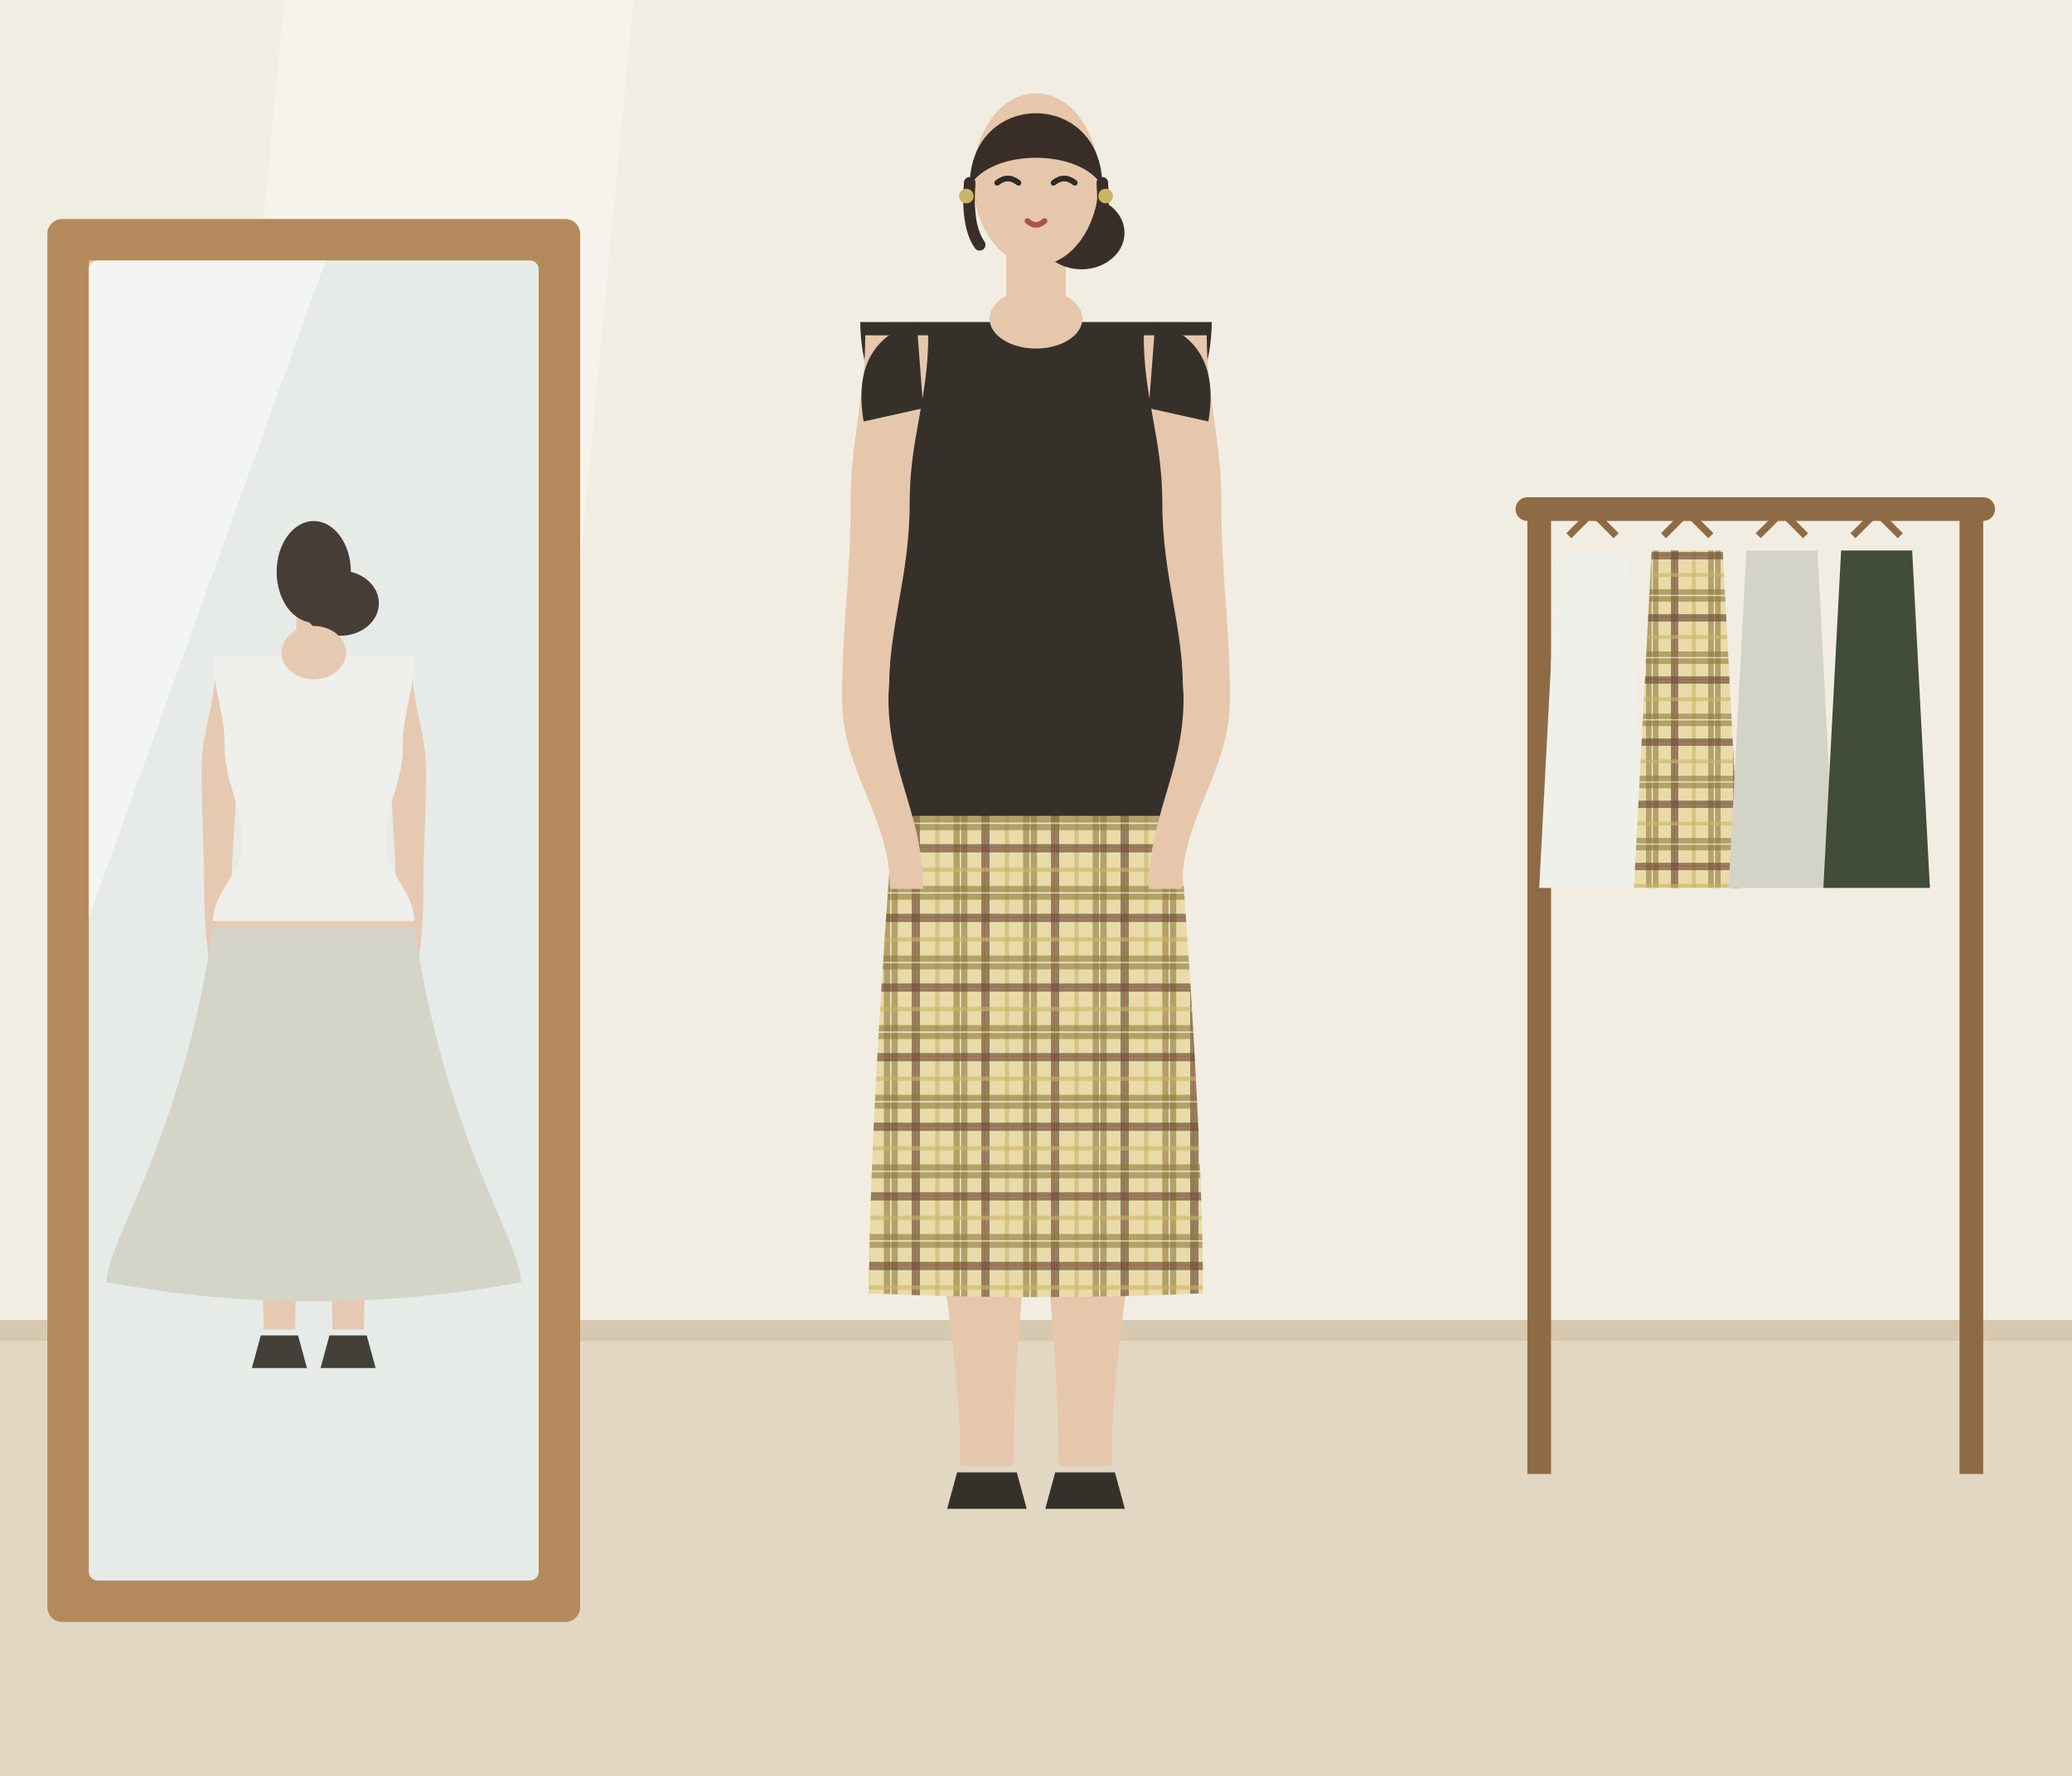
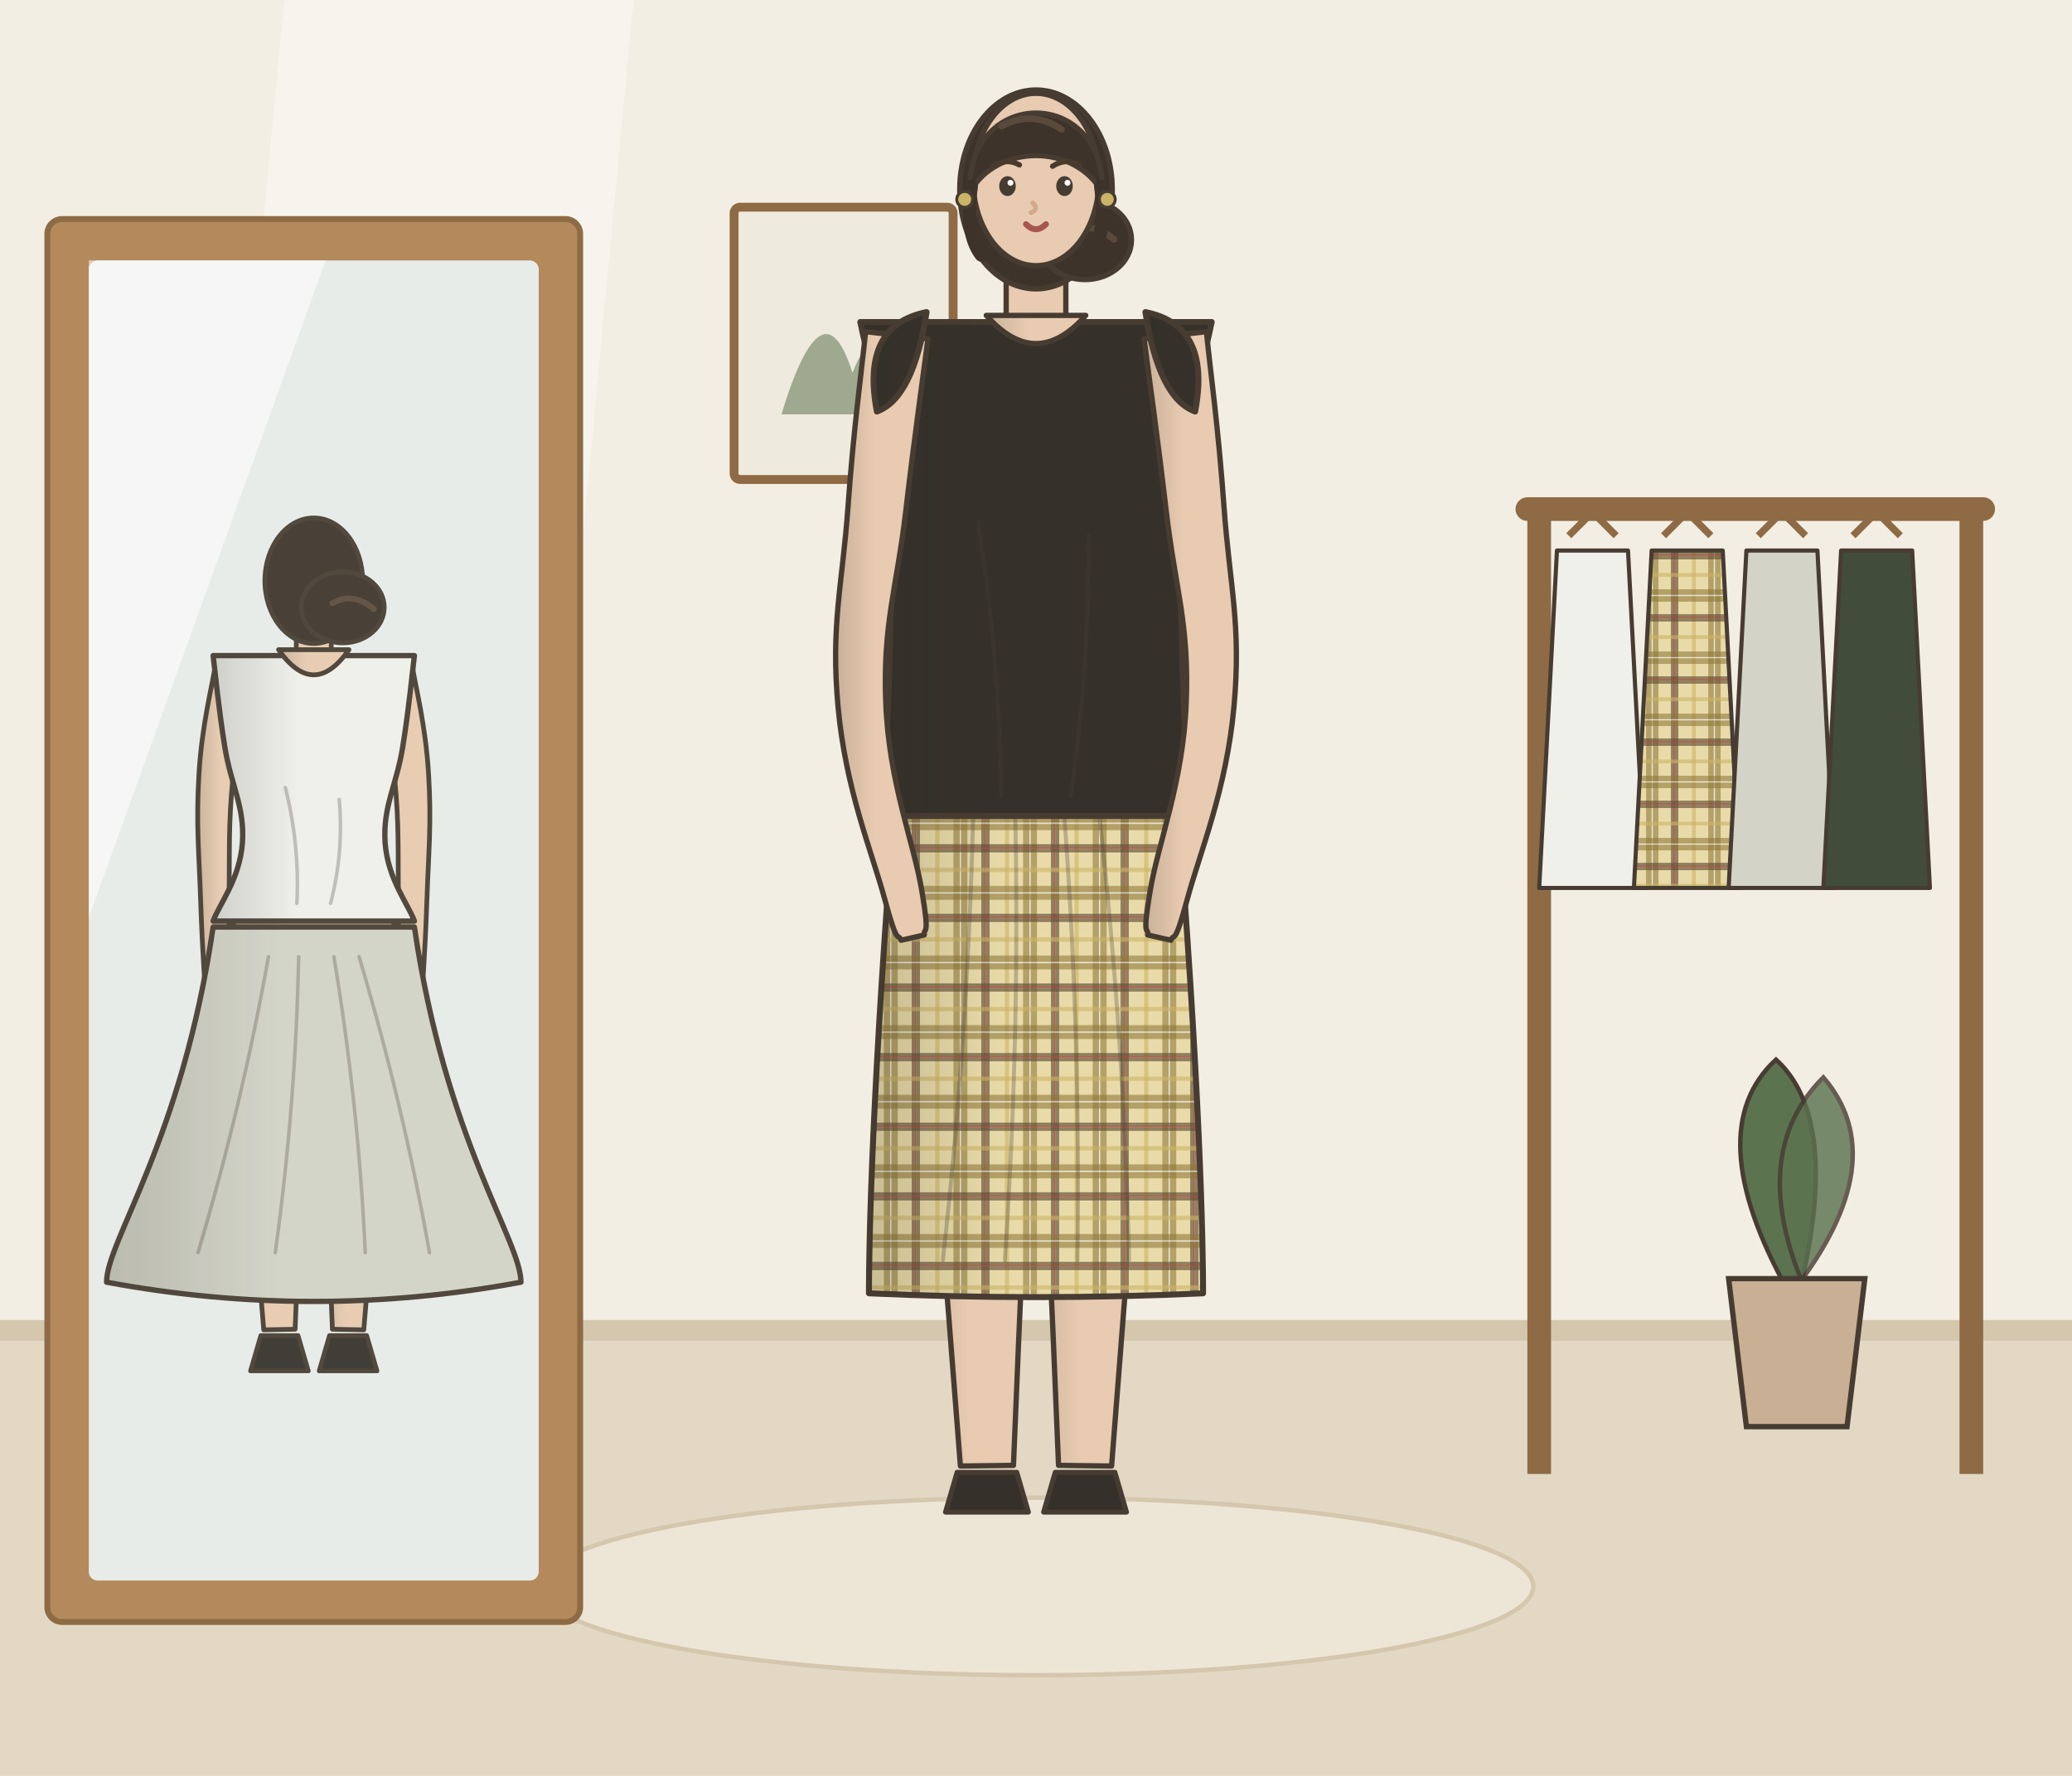
<svg xmlns="http://www.w3.org/2000/svg" viewBox="0 0 700 600" width="700" height="600" role="img">
  <defs>
+     <linearGradient id="shade" x1="0" y1="0" x2="1" y2="0">
+       <stop offset="0" stop-color="#2E2A24" stop-opacity=".17" />
+       <stop offset=".42" stop-color="#2E2A24" stop-opacity="0" />
+     </linearGradient>
    <pattern id="t-large" width="92" height="92" patternUnits="userSpaceOnUse">
      <rect width="92" height="92" fill="#E9DBA9" />
      <rect x="20.2" width="5.5" height="92" fill="#CBB465" opacity="0.6" />
      <rect x="44.2" width="8.3" height="92" fill="#8D7738" opacity="0.58" />
      <rect x="52.4" width="1.8" height="92" fill="#EBECEA" opacity="0.72" />
      <rect x="54.3" width="8.3" height="92" fill="#8D7738" opacity="0.58" />
      <rect x="81" width="4.6" height="92" fill="#625239" opacity="0.66" />
      <rect x="85.6" width="1.8" height="92" fill="#AD4039" opacity="0.78" />
      <rect x="87.4" width="4.6" height="92" fill="#625239" opacity="0.66" />
      <rect y="20.2" width="92" height="5.5" fill="#CBB465" opacity="0.6" />
      <rect y="44.2" width="92" height="8.3" fill="#8D7738" opacity="0.58" />
      <rect y="52.4" width="92" height="1.8" fill="#EBECEA" opacity="0.72" />
      <rect y="54.3" width="92" height="8.3" fill="#8D7738" opacity="0.58" />
      <rect y="81" width="92" height="4.6" fill="#625239" opacity="0.66" />
      <rect y="85.6" width="92" height="1.8" fill="#AD4039" opacity="0.78" />
      <rect y="87.4" width="92" height="4.6" fill="#625239" opacity="0.66" />
    </pattern>
    <pattern id="t-large-bias" width="92" height="92" patternUnits="userSpaceOnUse" patternTransform="rotate(45)">
      <rect width="92" height="92" fill="#E9DBA9" />
      <rect x="20.2" width="5.5" height="92" fill="#CBB465" opacity="0.6" />
      <rect x="44.2" width="8.3" height="92" fill="#8D7738" opacity="0.58" />
      <rect x="52.4" width="1.8" height="92" fill="#EBECEA" opacity="0.72" />
      <rect x="54.3" width="8.3" height="92" fill="#8D7738" opacity="0.58" />
      <rect x="81" width="4.6" height="92" fill="#625239" opacity="0.66" />
      <rect x="85.6" width="1.8" height="92" fill="#AD4039" opacity="0.78" />
      <rect x="87.4" width="4.6" height="92" fill="#625239" opacity="0.66" />
      <rect y="20.2" width="92" height="5.5" fill="#CBB465" opacity="0.6" />
      <rect y="44.2" width="92" height="8.3" fill="#8D7738" opacity="0.58" />
      <rect y="52.4" width="92" height="1.8" fill="#EBECEA" opacity="0.72" />
      <rect y="54.3" width="92" height="8.3" fill="#8D7738" opacity="0.58" />
      <rect y="81" width="92" height="4.6" fill="#625239" opacity="0.66" />
      <rect y="85.6" width="92" height="1.8" fill="#AD4039" opacity="0.78" />
      <rect y="87.4" width="92" height="4.6" fill="#625239" opacity="0.66" />
    </pattern>
    <pattern id="t-medium" width="46" height="46" patternUnits="userSpaceOnUse">
      <rect width="46" height="46" fill="#E9DBA9" />
      <rect x="10.1" width="2.8" height="46" fill="#CBB465" opacity="0.6" />
      <rect x="22.1" width="4.1" height="46" fill="#8D7738" opacity="0.58" />
      <rect x="26.2" width="0.9" height="46" fill="#EBECEA" opacity="0.72" />
      <rect x="27.1" width="4.1" height="46" fill="#8D7738" opacity="0.58" />
      <rect x="40.5" width="2.3" height="46" fill="#625239" opacity="0.66" />
      <rect x="42.8" width="0.9" height="46" fill="#AD4039" opacity="0.78" />
      <rect x="43.7" width="2.3" height="46" fill="#625239" opacity="0.66" />
      <rect y="10.1" width="46" height="2.8" fill="#CBB465" opacity="0.6" />
      <rect y="22.1" width="46" height="4.1" fill="#8D7738" opacity="0.58" />
      <rect y="26.2" width="46" height="0.9" fill="#EBECEA" opacity="0.72" />
      <rect y="27.1" width="46" height="4.1" fill="#8D7738" opacity="0.58" />
      <rect y="40.5" width="46" height="2.3" fill="#625239" opacity="0.66" />
      <rect y="42.8" width="46" height="0.9" fill="#AD4039" opacity="0.78" />
      <rect y="43.7" width="46" height="2.3" fill="#625239" opacity="0.66" />
    </pattern>
    <pattern id="t-medium-bias" width="46" height="46" patternUnits="userSpaceOnUse" patternTransform="rotate(45)">
      <rect width="46" height="46" fill="#E9DBA9" />
      <rect x="10.1" width="2.8" height="46" fill="#CBB465" opacity="0.6" />
      <rect x="22.1" width="4.1" height="46" fill="#8D7738" opacity="0.58" />
      <rect x="26.2" width="0.9" height="46" fill="#EBECEA" opacity="0.72" />
      <rect x="27.1" width="4.1" height="46" fill="#8D7738" opacity="0.58" />
      <rect x="40.5" width="2.3" height="46" fill="#625239" opacity="0.66" />
      <rect x="42.8" width="0.9" height="46" fill="#AD4039" opacity="0.78" />
      <rect x="43.7" width="2.3" height="46" fill="#625239" opacity="0.66" />
      <rect y="10.1" width="46" height="2.8" fill="#CBB465" opacity="0.6" />
      <rect y="22.1" width="46" height="4.1" fill="#8D7738" opacity="0.58" />
      <rect y="26.2" width="46" height="0.9" fill="#EBECEA" opacity="0.72" />
      <rect y="27.1" width="46" height="4.1" fill="#8D7738" opacity="0.58" />
      <rect y="40.5" width="46" height="2.3" fill="#625239" opacity="0.66" />
      <rect y="42.8" width="46" height="0.9" fill="#AD4039" opacity="0.78" />
      <rect y="43.7" width="46" height="2.3" fill="#625239" opacity="0.66" />
    </pattern>
    <pattern id="t-small" width="21" height="21" patternUnits="userSpaceOnUse">
      <rect width="21" height="21" fill="#E9DBA9" />
      <rect x="4.6" width="1.3" height="21" fill="#CBB465" opacity="0.6" />
      <rect x="10.1" width="1.9" height="21" fill="#8D7738" opacity="0.58" />
      <rect x="12" width="0.4" height="21" fill="#EBECEA" opacity="0.72" />
      <rect x="12.4" width="1.9" height="21" fill="#8D7738" opacity="0.58" />
      <rect x="18.5" width="1.1" height="21" fill="#625239" opacity="0.66" />
      <rect x="19.5" width="0.4" height="21" fill="#AD4039" opacity="0.78" />
      <rect x="19.9" width="1.1" height="21" fill="#625239" opacity="0.66" />
      <rect y="4.6" width="21" height="1.3" fill="#CBB465" opacity="0.6" />
      <rect y="10.1" width="21" height="1.9" fill="#8D7738" opacity="0.58" />
      <rect y="12" width="21" height="0.4" fill="#EBECEA" opacity="0.72" />
      <rect y="12.4" width="21" height="1.9" fill="#8D7738" opacity="0.58" />
      <rect y="18.5" width="21" height="1.1" fill="#625239" opacity="0.66" />
      <rect y="19.5" width="21" height="0.4" fill="#AD4039" opacity="0.78" />
      <rect y="19.9" width="21" height="1.1" fill="#625239" opacity="0.66" />
    </pattern>
    <pattern id="t-small-bias" width="21" height="21" patternUnits="userSpaceOnUse" patternTransform="rotate(45)">
      <rect width="21" height="21" fill="#E9DBA9" />
      <rect x="4.6" width="1.3" height="21" fill="#CBB465" opacity="0.6" />
      <rect x="10.1" width="1.9" height="21" fill="#8D7738" opacity="0.58" />
      <rect x="12" width="0.4" height="21" fill="#EBECEA" opacity="0.72" />
      <rect x="12.4" width="1.9" height="21" fill="#8D7738" opacity="0.58" />
      <rect x="18.5" width="1.1" height="21" fill="#625239" opacity="0.66" />
      <rect x="19.5" width="0.4" height="21" fill="#AD4039" opacity="0.78" />
      <rect x="19.9" width="1.1" height="21" fill="#625239" opacity="0.66" />
      <rect y="4.6" width="21" height="1.3" fill="#CBB465" opacity="0.6" />
      <rect y="10.1" width="21" height="1.9" fill="#8D7738" opacity="0.58" />
      <rect y="12" width="21" height="0.4" fill="#EBECEA" opacity="0.72" />
      <rect y="12.4" width="21" height="1.9" fill="#8D7738" opacity="0.58" />
      <rect y="18.5" width="21" height="1.1" fill="#625239" opacity="0.66" />
      <rect y="19.5" width="21" height="0.4" fill="#AD4039" opacity="0.78" />
      <rect y="19.9" width="21" height="1.1" fill="#625239" opacity="0.66" />
    </pattern>
  </defs>
-   <rect width="700" height="600" fill="#F2EDE2" />
-   <rect y="452" width="700" height="148" fill="#E2D7C2" />
-   <rect y="446" width="700" height="7" fill="#D6C8AE" />
+   <rect width="700" height="600" fill="#F3EEE3" />
+   <rect y="452" width="700" height="148" fill="#E3D8C4" />
+   <rect y="446" width="700" height="7" fill="#D5C7AD" />
  <path d="M96,0 L214,0 L172,446 L54,446 Z" fill="#FFFFFF" opacity=".34" />
-   <rect x="16" y="74" width="180" height="474" rx="5" fill="#B48A5C" />
-   <rect x="30" y="88" width="152" height="446" rx="3" fill="#E7EBE7" />
-   <path d="M30,88 L110,88 L30,310 Z" fill="#FFFFFF" opacity=".5" />
+   <ellipse cx="350" cy="536" rx="168" ry="30" fill="#EDE6D6" stroke="#D5C7AD" stroke-width="1.5" />
+   <rect x="16" y="74" width="180" height="474" rx="5" fill="#B48A5C" stroke="#8E6B45" stroke-width="2" />
+   <rect x="30" y="88" width="152" height="446" rx="3" fill="#E8ECE8" />
+   <path d="M30,88 L110,88 L30,310 Z" fill="#FFFFFF" opacity=".55" />
+   <rect x="248" y="70" width="74" height="92" rx="2" fill="#EFEADE" stroke="#8E6B45" stroke-width="3" />
+   <path d="M264,140 q14,-46 24,-14 q10,-26 20,14 Z" fill="#5C7350" opacity=".55" />
  <rect x="516" y="168" width="8" height="330" fill="#8E6B45" />
  <rect x="662" y="168" width="8" height="330" fill="#8E6B45" />
  <rect x="512" y="168" width="162" height="8" rx="4" fill="#8E6B45" />
  <path d="M530,181 l8,-8 l8,8" stroke="#8E6B45" stroke-width="2.4" fill="none" />
-   <path d="M526,186 L550,186 L556,300 L520,300 Z" fill="#F0F0EB" />
+   <path d="M526,186 L550,186 L556,300 L520,300 Z" fill="#F0F0EB" stroke="#473C32" stroke-width="1.4" stroke-linejoin="round" />
  <path d="M562,181 l8,-8 l8,8" stroke="#8E6B45" stroke-width="2.4" fill="none" />
-   <path d="M558,186 L582,186 L588,300 L552,300 Z" fill="url(#t-small)" />
+   <path d="M558,186 L582,186 L588,300 L552,300 Z" fill="url(#t-small)" stroke="#473C32" stroke-width="1.4" stroke-linejoin="round" />
  <path d="M594,181 l8,-8 l8,8" stroke="#8E6B45" stroke-width="2.4" fill="none" />
-   <path d="M590,186 L614,186 L620,300 L584,300 Z" fill="#D3D3C7" />
+   <path d="M590,186 L614,186 L620,300 L584,300 Z" fill="#D3D3C7" stroke="#473C32" stroke-width="1.4" stroke-linejoin="round" />
  <path d="M626,181 l8,-8 l8,8" stroke="#8E6B45" stroke-width="2.4" fill="none" />
-   <path d="M622,186 L646,186 L652,300 L616,300 Z" fill="#414C3B" />
-   <g opacity=".92">
-     <path d="M78.8,313.2 C78.8,341.2 84,357.9 84,385.9 C84,410.2 89.1,424.9 89.1,449.2 L99.7,449.2 99.7,449.2 C99.7,424.9 102.5,410.2 102.5,385.9 C102.5,357.9 106.5,341.2 106.5,313.2 Z" fill="#E6C7AC" />
-     <path d="M88.1,451.2 L100.7,451.2 L103.7,462.2 L85.1,462.2 Z" fill="#35312A" />
-     <path d="M105.5,313.2 C105.5,341.2 109.5,357.9 109.5,385.9 C109.5,410.2 112.3,424.9 112.3,449.2 L122.9,449.2 122.9,449.2 C122.9,424.9 128,410.2 128,385.9 C128,357.9 133.2,341.2 133.2,313.2 Z" fill="#E6C7AC" />
-     <path d="M111.3,451.2 L123.9,451.2 L126.9,462.2 L108.3,462.2 Z" fill="#35312A" />
-     <rect x="100.1" y="204.3" width="11.9" height="21.2" fill="#E6C7AC" />
-     <path d="M77,221.5 C77,233.3 80.9,240.4 80.9,252.1 C80.9,264.7 86.9,272.2 86.9,284.7 C86.9,297.2 77,304.7 77,317.2 L135,317.2 135,317.2 C135,304.7 125.1,297.2 125.1,284.7 C125.1,272.2 131.1,264.7 131.1,252.1 C131.1,240.4 135,233.3 135,221.5 Z" fill="#E6C7AC" />
-     <ellipse cx="115" cy="203.8" rx="13" ry="11" fill="#3A2F28" />
-     <ellipse cx="106" cy="193.2" rx="12.54" ry="17.16" fill="#3A2F28" />
-     <path d="M72.7,225.5 C72.7,238.8 68.1,246.8 68.1,260.1 C68.1,276.5 69,286.3 69,302.7 C69,318.3 71.7,327.6 71.7,343.2 L78.3,343.2 78.3,343.2 C78.3,327.6 78.2,318.3 78.2,302.7 C78.2,286.3 79.9,276.5 79.9,260.1 C79.9,246.8 85.2,238.8 85.2,225.5 Z" fill="#E6C7AC" />
-     <path d="M126.8,225.5 C126.8,238.8 132.1,246.8 132.1,260.1 C132.1,276.5 133.8,286.3 133.8,302.7 C133.8,318.3 133.7,327.6 133.7,343.2 L140.3,343.2 140.3,343.2 C140.3,327.6 143,318.3 143,302.7 C143,286.3 143.9,276.5 143.9,260.1 C143.9,246.8 139.3,238.8 139.3,225.5 Z" fill="#E6C7AC" />
-     <path d="M72,313.2 L140,313.2 C150.5,385.2 176,419.2 176,433.2 Q106,446.2 36,433.2 C36,419.2 61.5,385.2 72,313.2 Z" fill="#D3D3C7" />
-     <path d="M72,221.5 C72,233.3 75.9,240.4 75.9,252.1 C75.9,264.7 81.9,272.2 81.9,284.7 C81.9,294.9 72,301 72,311.2 L140,311.2 140,311.2 C140,301 130.1,294.9 130.1,284.7 C130.1,272.2 136.1,264.7 136.1,252.1 C136.1,240.4 140,233.3 140,221.5 Z" fill="#F0F0EB" />
-     <ellipse cx="106" cy="220.5" rx="10.9" ry="9" fill="#E6C7AC" />
+   <path d="M622,186 L646,186 L652,300 L616,300 Z" fill="#414C3B" stroke="#473C32" stroke-width="1.4" stroke-linejoin="round" />
+   <path d="M604,436 q-30,-54 -4,-78 q22,20 8,78 Z" fill="#5C7350" stroke="#473C32" stroke-width="1.5" />
+   <path d="M606,436 q34,-44 10,-72 q-26,26 -6,72 Z" fill="#5C7350" stroke="#473C32" stroke-width="1.5" opacity=".82" />
+   <path d="M584,432 L630,432 L624,482 L590,482 Z" fill="#C9AF93" stroke="#473C32" stroke-width="1.8" />
+   <g opacity=".93">
+     <path d="M78.8,313.3 C79.9,328.6 81.8,357.4 84,386 C86.2,414.5 88,436 89.1,449.3 L99.7,449.1 99.7,449.1 C100.3,435.8 101,414.3 102.5,385.7 C103.9,357.2 105.7,328.4 106.5,313.1 Z" fill="#E8CBB0" stroke="#473C32" stroke-width="1.6" stroke-linejoin="round" />
+     <path d="M78.8,313.3 C79.9,328.6 81.8,357.4 84,386 C86.2,414.5 88,436 89.1,449.3 L99.7,449.1 99.7,449.1 C100.3,435.8 101,414.3 102.5,385.7 C103.9,357.2 105.7,328.4 106.5,313.1 Z" fill="url(#shade)" stroke="none" />
+     <path d="M88.1,451.2 L100.7,451.2 L104.2,463.2 L84.6,463.2 Z" fill="#35312A" stroke="#473C32" stroke-width="1.5" stroke-linejoin="round" />
+     <path d="M105.5,313.1 C106.3,328.4 108.1,357.2 109.5,385.7 C111,414.3 111.7,435.8 112.3,449.1 L122.9,449.3 122.9,449.3 C124,436 125.8,414.5 128,386 C130.2,357.4 132.1,328.6 133.2,313.3 Z" fill="#E8CBB0" stroke="#473C32" stroke-width="1.6" stroke-linejoin="round" />
+     <path d="M105.5,313.1 C106.3,328.4 108.1,357.2 109.5,385.7 C111,414.3 111.7,435.8 112.3,449.1 L122.9,449.3 122.9,449.3 C124,436 125.8,414.5 128,386 C130.2,357.4 132.1,328.6 133.2,313.3 Z" fill="url(#shade)" stroke="none" />
+     <path d="M111.3,451.2 L123.9,451.2 L127.4,463.2 L107.8,463.2 Z" fill="#35312A" stroke="#473C32" stroke-width="1.5" stroke-linejoin="round" />
+     <path d="M100.1,202.3 L111.9,202.3 L111.9,225.5 L100.1,225.5 Z" fill="#E8CBB0" stroke="#473C32" stroke-width="1.6" />
+     <path d="M77,221.5 C77.8,228 78.8,238.9 80.9,252.1 C83,265.4 87.7,271 86.9,284.7 C86,298.3 79,310.4 77,317.2 L135,317.2 135,317.2 C133,310.4 126,298.3 125.1,284.7 C124.3,271 129,265.4 131.1,252.1 C133.2,238.9 134.2,228 135,221.5 Z" fill="#E8CBB0" stroke="#473C32" stroke-width="1.6" stroke-linejoin="round" />
+     <path d="M77,221.5 C77.8,228 78.8,238.9 80.9,252.1 C83,265.4 87.7,271 86.9,284.7 C86,298.3 79,310.4 77,317.2 L135,317.2 135,317.2 C133,310.4 126,298.3 125.1,284.7 C124.3,271 129,265.4 131.1,252.1 C133.2,238.9 134.2,228 135,221.5 Z" fill="url(#shade)" stroke="none" />
+     <path d="M72.8,224.5 C71.6,232.3 68.2,244.8 67.2,261.7 C66.2,278.5 67.2,287.2 67.8,304.7 C68.4,322.3 69.3,334.1 70.2,345.3 C71,356.6 71.6,355.6 72,358.3 L76.8,358.1 76.8,358.1 C77,355.4 77.6,356.3 77.8,345.1 C77.9,333.9 77.2,321.9 77.4,304.6 C77.6,287.3 77.1,279 78.7,262.6 C80.3,246.2 83.8,234.1 85.1,226.5 Z" fill="#E8CBB0" stroke="#473C32" stroke-width="1.6" stroke-linejoin="round" />
+     <path d="M72.8,224.5 C71.6,232.3 68.2,244.8 67.2,261.7 C66.2,278.5 67.2,287.2 67.8,304.7 C68.4,322.3 69.3,334.1 70.2,345.3 C71,356.6 71.6,355.6 72,358.3 L76.8,358.1 76.8,358.1 C77,355.4 77.6,356.3 77.8,345.1 C77.9,333.9 77.2,321.9 77.4,304.6 C77.6,287.3 77.1,279 78.7,262.6 C80.3,246.2 83.8,234.1 85.1,226.5 Z" fill="url(#shade)" stroke="none" />
+     <path d="M126.9,226.5 C128.2,234.1 131.7,246.2 133.3,262.6 C134.9,279 134.4,287.3 134.6,304.6 C134.8,321.9 134.1,333.9 134.2,345.1 C134.4,356.3 135,355.4 135.2,358.1 L140,358.3 140,358.3 C140.4,355.6 141,356.6 141.8,345.3 C142.7,334.1 143.6,322.3 144.2,304.7 C144.8,287.2 145.8,278.5 144.8,261.7 C143.8,244.8 140.4,232.3 139.2,224.5 Z" fill="#E8CBB0" stroke="#473C32" stroke-width="1.6" stroke-linejoin="round" />
+     <path d="M126.9,226.5 C128.2,234.1 131.7,246.2 133.3,262.6 C134.9,279 134.4,287.3 134.6,304.6 C134.8,321.9 134.1,333.9 134.2,345.1 C134.4,356.3 135,355.4 135.2,358.1 L140,358.3 140,358.3 C140.4,355.6 141,356.6 141.8,345.3 C142.7,334.1 143.6,322.3 144.2,304.7 C144.8,287.2 145.8,278.5 144.8,261.7 C143.8,244.8 140.4,232.3 139.2,224.5 Z" fill="url(#shade)" stroke="none" />
+     <path d="M72,313.2 L140,313.2 C150.5,385.2 176,419.2 176,433.2 Q106,446.2 36,433.2 C36,419.2 61.5,385.2 72,313.2 Z" fill="#D3D3C7" stroke="#473C32" stroke-width="1.8" stroke-linejoin="round" />
+     <path d="M72,313.2 L140,313.2 C150.5,385.2 176,419.2 176,433.2 Q106,446.2 36,433.2 C36,419.2 61.5,385.2 72,313.2 Z" fill="url(#shade)" stroke="none" />
+     <path d="M90.7,323.2 Q81.8,373.2 66.9,423.2" stroke="#473C32" stroke-width="1.2" fill="none" opacity=".3" stroke-linecap="round" />
+     <path d="M100.9,323.2 Q99.9,373.2 93,423.2" stroke="#473C32" stroke-width="1.2" fill="none" opacity=".3" stroke-linecap="round" />
+     <path d="M112.8,323.2 Q121.1,373.2 123.4,423.2" stroke="#473C32" stroke-width="1.2" fill="none" opacity=".3" stroke-linecap="round" />
+     <path d="M121.3,323.2 Q136.2,373.2 145.1,423.2" stroke="#473C32" stroke-width="1.2" fill="none" opacity=".3" stroke-linecap="round" />
+     <path d="M72,221.5 C72.8,228 73.8,238.9 75.9,252.1 C78,265.4 82.7,272.3 81.9,284.7 C81,297.1 74,305.6 72,311.2 L140,311.2 140,311.2 C138,305.6 131,297.1 130.1,284.7 C129.3,272.3 134,265.4 136.1,252.1 C138.2,238.9 139.2,228 140,221.5 Z" fill="#F0F0EB" stroke="#473C32" stroke-width="1.8" stroke-linejoin="round" />
+     <path d="M72,221.5 C72.8,228 73.8,238.9 75.9,252.1 C78,265.4 82.7,272.3 81.9,284.7 C81,297.1 74,305.6 72,311.2 L140,311.2 140,311.2 C138,305.6 131,297.1 130.1,284.7 C129.3,272.3 134,265.4 136.1,252.1 C138.2,238.9 139.2,228 140,221.5 Z" fill="url(#shade)" stroke="none" />
+     <path d="M94.1,219.5 Q106,236.5 117.9,219.5 Z" fill="#E8CBB0" stroke="#473C32" stroke-width="1.6" stroke-linejoin="round" />
+     <path d="M94.1,219.5 Q106,236.5 117.9,219.5 Z" fill="url(#shade)" stroke="none" />
+     <path d="M96.4,266.1 Q101.3,285.7 100.3,305.2" stroke="#473C32" stroke-width="1.2" fill="none" opacity=".3" stroke-linecap="round" />
+     <path d="M114.6,270.1 Q116.2,287.7 111.7,305.2" stroke="#473C32" stroke-width="1.2" fill="none" opacity=".3" stroke-linecap="round" />
+     <ellipse cx="106" cy="196.2" rx="16.5" ry="21.2" fill="#3E332B" stroke="#473C32" stroke-width="1.6" />
+     <ellipse cx="115.8" cy="205.2" rx="14" ry="12" fill="#3E332B" stroke="#473C32" stroke-width="1.6" />
+     <path d="M112.3,203.8 q7,-4 14,2" stroke="#5A4A3C" stroke-width="2" fill="none" stroke-linecap="round" />
  </g>
  <g transform="translate(350,540) scale(1.12) translate(-350,-540)">
-     <path d="M311,296 C311,337.5 319.7,362.5 319.7,404 C319.7,440.9 327.2,463.1 327.2,500 L343.2,500 343.2,500 C343.2,463.1 347.7,440.9 347.7,404 C347.7,362.5 355,337.5 355,296 Z" fill="#E6C7AC" />
-     <path d="M326.2,502 L344.2,502 L347.2,513 L323.2,513 Z" fill="#35312A" />
-     <path d="M345,296 C345,337.5 352.3,362.5 352.3,404 C352.3,440.9 356.8,463.1 356.8,500 L372.8,500 372.8,500 C372.8,463.1 380.3,440.9 380.3,404 C380.3,362.5 389,337.5 389,296 Z" fill="#E6C7AC" />
-     <path d="M355.8,502 L373.8,502 L376.8,513 L352.8,513 Z" fill="#35312A" />
-     <rect x="341" y="131" width="18" height="28" fill="#E6C7AC" />
-     <path d="M306,155 C306,172.8 315,183.6 315,201.4 C315,220.4 315,231.7 315,250.7 C315,269.7 313,281 313,300 L387,300 387,300 C387,281 385,269.7 385,250.7 C385,231.7 385,220.4 385,201.4 C385,183.6 394,172.8 394,155 Z" fill="#E6C7AC" />
-     <path d="M308,292 L392,292 C399.6,385.6 400.4,434 400.4,448 Q350,450.3 299.6,448 C299.6,434 300.4,385.6 308,292 Z" fill="url(#t-small)" />
-     <path d="M297,155 C297,172.8 306,183.6 306,201.4 C306,220.4 306,231.7 306,250.7 C306,269.7 304,281 304,300 C304,301.5 304,302.5 304,304 L396,304 396,304 C396,302.5 396,301.5 396,300 C396,281 394,269.7 394,250.7 C394,231.7 394,220.4 394,201.4 C394,183.6 403,172.8 403,155 Z" fill="#35312A" />
-     <ellipse cx="350" cy="154" rx="14" ry="9" fill="#E6C7AC" />
-     <path d="M298.5,159 C298.5,178.4 294.1,190 294.1,209.4 C294.1,232.2 291.5,245.9 291.5,268.7 C291.5,290.7 306,304 306,326 L316,326 316,326 C316,304 305.5,290.7 305.5,268.7 C305.5,245.9 311.9,232.2 311.9,209.4 C311.9,190 317.5,178.4 317.5,159 Z" fill="#E6C7AC" />
-     <path d="M382.5,159 C382.5,178.4 388.1,190 388.1,209.4 C388.1,232.2 394.5,245.9 394.5,268.7 C394.5,290.7 384,304 384,326 L394,326 394,326 C394,304 408.5,290.7 408.5,268.7 C408.5,245.9 405.9,232.2 405.9,209.4 C405.9,190 401.5,178.4 401.5,159 Z" fill="#E6C7AC" />
-     <path d="M314,155 Q294,161 298,185 L316,181 Z" fill="#35312A" />
-     <path d="M386,155 Q406,161 402,185 L384,181 Z" fill="#35312A" />
-     <ellipse cx="363.7" cy="128.1" rx="13" ry="11" fill="#3A2F28" />
-     <ellipse cx="350" cy="112" rx="19" ry="26" fill="#E6C7AC" />
-     <path d="M330,114 C330,84.7 370,84.7 370,114 C363.3,102.6 336.7,102.6 330,114 Z" fill="#3A2F28" />
-     <path d="M330,113 q-1,13 3,18.7" stroke="#3A2F28" stroke-width="3.5" fill="none" stroke-linecap="round" />
-     <path d="M370,113 q1,13 -3,18.7" stroke="#3A2F28" stroke-width="3.5" fill="none" stroke-linecap="round" />
-     <path d="M338.3,113 q3.2,-2.6 6.4,0" stroke="#2E2A24" stroke-width="1.7" fill="none" stroke-linecap="round" />
-     <path d="M355.3,113 q3.2,-2.6 6.4,0" stroke="#2E2A24" stroke-width="1.7" fill="none" stroke-linecap="round" />
-     <path d="M347.4,124.5 q2.6,2.4 5.2,0" stroke="#A8554C" stroke-width="1.7" fill="none" stroke-linecap="round" />
-     <circle cx="329" cy="117" r="2.2" fill="#CBB465" />
-     <circle cx="371" cy="117" r="2.2" fill="#CBB465" />
+     <path d="M311,296.2 C312.8,318.8 316.3,361.3 319.7,404.2 C323.1,447 325.6,480 327.2,500.1 L343.2,499.9 343.2,499.9 C344.1,479.7 345.2,446.7 347.7,403.8 C350.2,361 353.5,318.5 355,295.8 Z" fill="#E8CBB0" stroke="#473C32" stroke-width="1.6" stroke-linejoin="round" />
+     <path d="M311,296.2 C312.8,318.8 316.3,361.3 319.7,404.2 C323.1,447 325.6,480 327.2,500.1 L343.2,499.9 343.2,499.9 C344.1,479.7 345.2,446.7 347.7,403.8 C350.2,361 353.5,318.5 355,295.8 Z" fill="url(#shade)" stroke="none" />
+     <path d="M326.2,502 L344.2,502 L347.7,514 L322.7,514 Z" fill="#35312A" stroke="#473C32" stroke-width="1.5" stroke-linejoin="round" />
+     <path d="M345,295.8 C346.5,318.5 349.8,361 352.3,403.8 C354.8,446.7 355.9,479.7 356.8,499.9 L372.8,500.1 372.8,500.1 C374.4,480 376.9,447 380.3,404.2 C383.7,361.3 387.2,318.8 389,296.2 Z" fill="#E8CBB0" stroke="#473C32" stroke-width="1.6" stroke-linejoin="round" />
+     <path d="M345,295.8 C346.5,318.5 349.8,361 352.3,403.8 C354.8,446.7 355.9,479.7 356.8,499.9 L372.8,500.1 372.8,500.1 C374.4,480 376.9,447 380.3,404.2 C383.7,361.3 387.2,318.8 389,296.2 Z" fill="url(#shade)" stroke="none" />
+     <path d="M355.8,502 L373.8,502 L377.3,514 L352.3,514 Z" fill="#35312A" stroke="#473C32" stroke-width="1.5" stroke-linejoin="round" />
+     <path d="M341,129 L359,129 L359,159 L341,159 Z" fill="#E8CBB0" stroke="#473C32" stroke-width="1.6" />
+     <path d="M306,155 C307.9,164.7 313.1,181.3 315,201.4 C316.9,221.5 315.4,230 315,250.7 C314.6,271.4 313.4,289.6 313,300 L387,300 387,300 C386.6,289.6 385.4,271.4 385,250.7 C384.6,230 383.1,221.5 385,201.4 C386.9,181.3 392.1,164.7 394,155 Z" fill="#E8CBB0" stroke="#473C32" stroke-width="1.6" stroke-linejoin="round" />
+     <path d="M306,155 C307.9,164.7 313.1,181.3 315,201.4 C316.9,221.5 315.4,230 315,250.7 C314.6,271.4 313.4,289.6 313,300 L387,300 387,300 C386.6,289.6 385.4,271.4 385,250.7 C384.6,230 383.1,221.5 385,201.4 C386.9,181.3 392.1,164.7 394,155 Z" fill="url(#shade)" stroke="none" />
+     <path d="M308,292 L392,292 C399.6,385.6 400.4,434 400.4,448 Q350,450.3 299.6,448 C299.6,434 300.4,385.6 308,292 Z" fill="url(#t-small)" stroke="#473C32" stroke-width="1.8" stroke-linejoin="round" />
+     <path d="M308,292 L392,292 C399.6,385.6 400.4,434 400.4,448 Q350,450.3 299.6,448 C299.6,434 300.4,385.6 308,292 Z" fill="url(#shade)" stroke="none" />
+     <path d="M331.1,302 Q329.5,370 321.9,438" stroke="#473C32" stroke-width="1.2" fill="none" opacity=".3" stroke-linecap="round" />
+     <path d="M343.7,302 Q345.2,370 340.6,438" stroke="#473C32" stroke-width="1.2" fill="none" opacity=".3" stroke-linecap="round" />
+     <path d="M358.4,302 Q363.5,370 362.5,438" stroke="#473C32" stroke-width="1.2" fill="none" opacity=".3" stroke-linecap="round" />
+     <path d="M368.9,302 Q376.5,370 378.1,438" stroke="#473C32" stroke-width="1.2" fill="none" opacity=".3" stroke-linecap="round" />
+     <path d="M297,155 C298.9,164.7 304.1,181.3 306,201.4 C307.9,221.5 306.4,230 306,250.7 C305.6,271.4 304.4,288.8 304,300 C303.6,311.2 304,303.2 304,304 L396,304 396,304 C396,303.2 396.4,311.2 396,300 C395.6,288.8 394.4,271.4 394,250.7 C393.6,230 392.1,221.5 394,201.4 C395.9,181.3 401.1,164.7 403,155 Z" fill="#35312A" stroke="#473C32" stroke-width="1.8" stroke-linejoin="round" />
+     <path d="M297,155 C298.9,164.7 304.1,181.3 306,201.4 C307.9,221.5 306.4,230 306,250.7 C305.6,271.4 304.4,288.8 304,300 C303.6,311.2 304,303.2 304,304 L396,304 396,304 C396,303.2 396.4,311.2 396,300 C395.6,288.8 394.4,271.4 394,250.7 C393.6,230 392.1,221.5 394,201.4 C395.9,181.3 401.1,164.7 403,155 Z" fill="url(#shade)" stroke="none" />
+     <path d="M335,153 Q350,170 365,153 Z" fill="#E8CBB0" stroke="#473C32" stroke-width="1.6" stroke-linejoin="round" />
+     <path d="M335,153 Q350,170 365,153 Z" fill="url(#shade)" stroke="none" />
+     <path d="M332.5,215.4 Q339,256.7 339.5,298" stroke="#473C32" stroke-width="1.2" fill="none" opacity=".3" stroke-linecap="round" />
+     <path d="M365.8,219.4 Q366.1,258.7 360.5,298" stroke="#473C32" stroke-width="1.2" fill="none" opacity=".3" stroke-linecap="round" />
+     <path d="M298.6,157.9 C297.5,169 295,186.8 293.3,210.6 C291.6,234.4 288,246.3 290.3,271.2 C292.6,296.1 300.4,314.5 304.4,329.2 C308.4,344 308.2,338.9 309.3,341.5 L316.3,339.9 316.3,339.9 C316.1,337.2 318.1,341.4 315.6,326.8 C313.2,312.1 305.7,294.3 304.7,270.2 C303.7,246.1 308,235.3 310.7,212.2 C313.4,189.1 316,171 317.4,160.1 Z" fill="#E8CBB0" stroke="#473C32" stroke-width="1.6" stroke-linejoin="round" />
+     <path d="M298.6,157.9 C297.5,169 295,186.8 293.3,210.6 C291.6,234.4 288,246.3 290.3,271.2 C292.6,296.1 300.4,314.5 304.4,329.2 C308.4,344 308.2,338.9 309.3,341.5 L316.3,339.9 316.3,339.9 C316.1,337.2 318.1,341.4 315.6,326.8 C313.2,312.1 305.7,294.3 304.7,270.2 C303.7,246.1 308,235.3 310.7,212.2 C313.4,189.1 316,171 317.4,160.1 Z" fill="url(#shade)" stroke="none" />
+     <path d="M382.6,160.1 C384,171 386.6,189.1 389.3,212.2 C392,235.3 396.3,246.1 395.3,270.2 C394.3,294.3 386.8,312.1 384.4,326.8 C381.9,341.4 383.9,337.2 383.7,339.9 L390.7,341.5 390.7,341.5 C391.8,338.9 391.6,344 395.6,329.2 C399.6,314.5 407.4,296.1 409.7,271.2 C412,246.3 408.4,234.4 406.7,210.6 C405,186.8 402.5,169 401.4,157.9 Z" fill="#E8CBB0" stroke="#473C32" stroke-width="1.6" stroke-linejoin="round" />
+     <path d="M382.6,160.1 C384,171 386.6,189.1 389.3,212.2 C392,235.3 396.3,246.1 395.3,270.2 C394.3,294.3 386.8,312.1 384.4,326.8 C381.9,341.4 383.9,337.2 383.7,339.9 L390.7,341.5 390.7,341.5 C391.8,338.9 391.6,344 395.6,329.2 C399.6,314.5 407.4,296.1 409.7,271.2 C412,246.3 408.4,234.4 406.7,210.6 C405,186.8 402.5,169 401.4,157.9 Z" fill="url(#shade)" stroke="none" />
+     <path d="M317,152 Q297,156 302,182 Q313,178 317,152 Z" fill="#35312A" stroke="#473C32" stroke-width="1.8" stroke-linejoin="round" />
+     <path d="M317,152 Q297,156 302,182 Q313,178 317,152 Z" fill="url(#shade)" stroke="none" />
+     <path d="M383,152 Q403,156 398,182 Q387,178 383,152 Z" fill="#35312A" stroke="#473C32" stroke-width="1.8" stroke-linejoin="round" />
+     <path d="M383,152 Q403,156 398,182 Q387,178 383,152 Z" fill="url(#shade)" stroke="none" />
+     <ellipse cx="350" cy="115" rx="23" ry="30" fill="#3E332B" stroke="#473C32" stroke-width="1.6" />
+     <ellipse cx="364.8" cy="130.2" rx="14" ry="12" fill="#3E332B" stroke="#473C32" stroke-width="1.6" />
+     <path d="M359.5,128.1 q7,-4 14,2" stroke="#5A4A3C" stroke-width="2" fill="none" stroke-linecap="round" />
+     <ellipse cx="350" cy="112" rx="19" ry="26" fill="#E8CBB0" stroke="#473C32" stroke-width="1.6" />
+     <path d="M330,116 C329,83.9 371,83.9 370,116 C361.8,101.1 338.2,101.1 330,116 Z" fill="#3E332B" stroke="#473C32" stroke-width="1.5" stroke-linejoin="round" />
+     <path d="M339.6,95.9 q9.5,-5 18.1,1" stroke="#5A4A3C" stroke-width="2" fill="none" stroke-linecap="round" />
+     <path d="M330.5,114 q-2,14.3 3,20.8" stroke="#3E332B" stroke-width="4" fill="none" stroke-linecap="round" />
+     <path d="M369.5,114 q2,14.3 -3,20.8" stroke="#3E332B" stroke-width="4" fill="none" stroke-linecap="round" />
+     <path d="M337,108 q4,-2.6 8,-0.4" stroke="#4A3A2E" stroke-width="1.6" fill="none" stroke-linecap="round" />
+     <ellipse cx="341.4" cy="114" rx="2.5" ry="3" fill="#473C32" />
+     <circle cx="342.3" cy="113" r="0.9" fill="#FFFFFF" />
+     <path d="M355,108 q4,-2.6 8,-0.4" stroke="#4A3A2E" stroke-width="1.6" fill="none" stroke-linecap="round" />
+     <ellipse cx="358.6" cy="114" rx="2.5" ry="3" fill="#473C32" />
+     <circle cx="359.5" cy="113" r="0.9" fill="#FFFFFF" />
+     <path d="M349,119 q2,2 -0.5,3" stroke="#D2A98C" stroke-width="1.4" fill="none" stroke-linecap="round" />
+     <path d="M347,125.5 q3,3 6,0" stroke="#A8554C" stroke-width="1.8" fill="none" stroke-linecap="round" />
+     <circle cx="328.5" cy="118" r="2.4" fill="#CBB465" stroke="#473C32" stroke-width="0.9" />
+     <circle cx="371.5" cy="118" r="2.4" fill="#CBB465" stroke="#473C32" stroke-width="0.9" />
  </g>
</svg>
